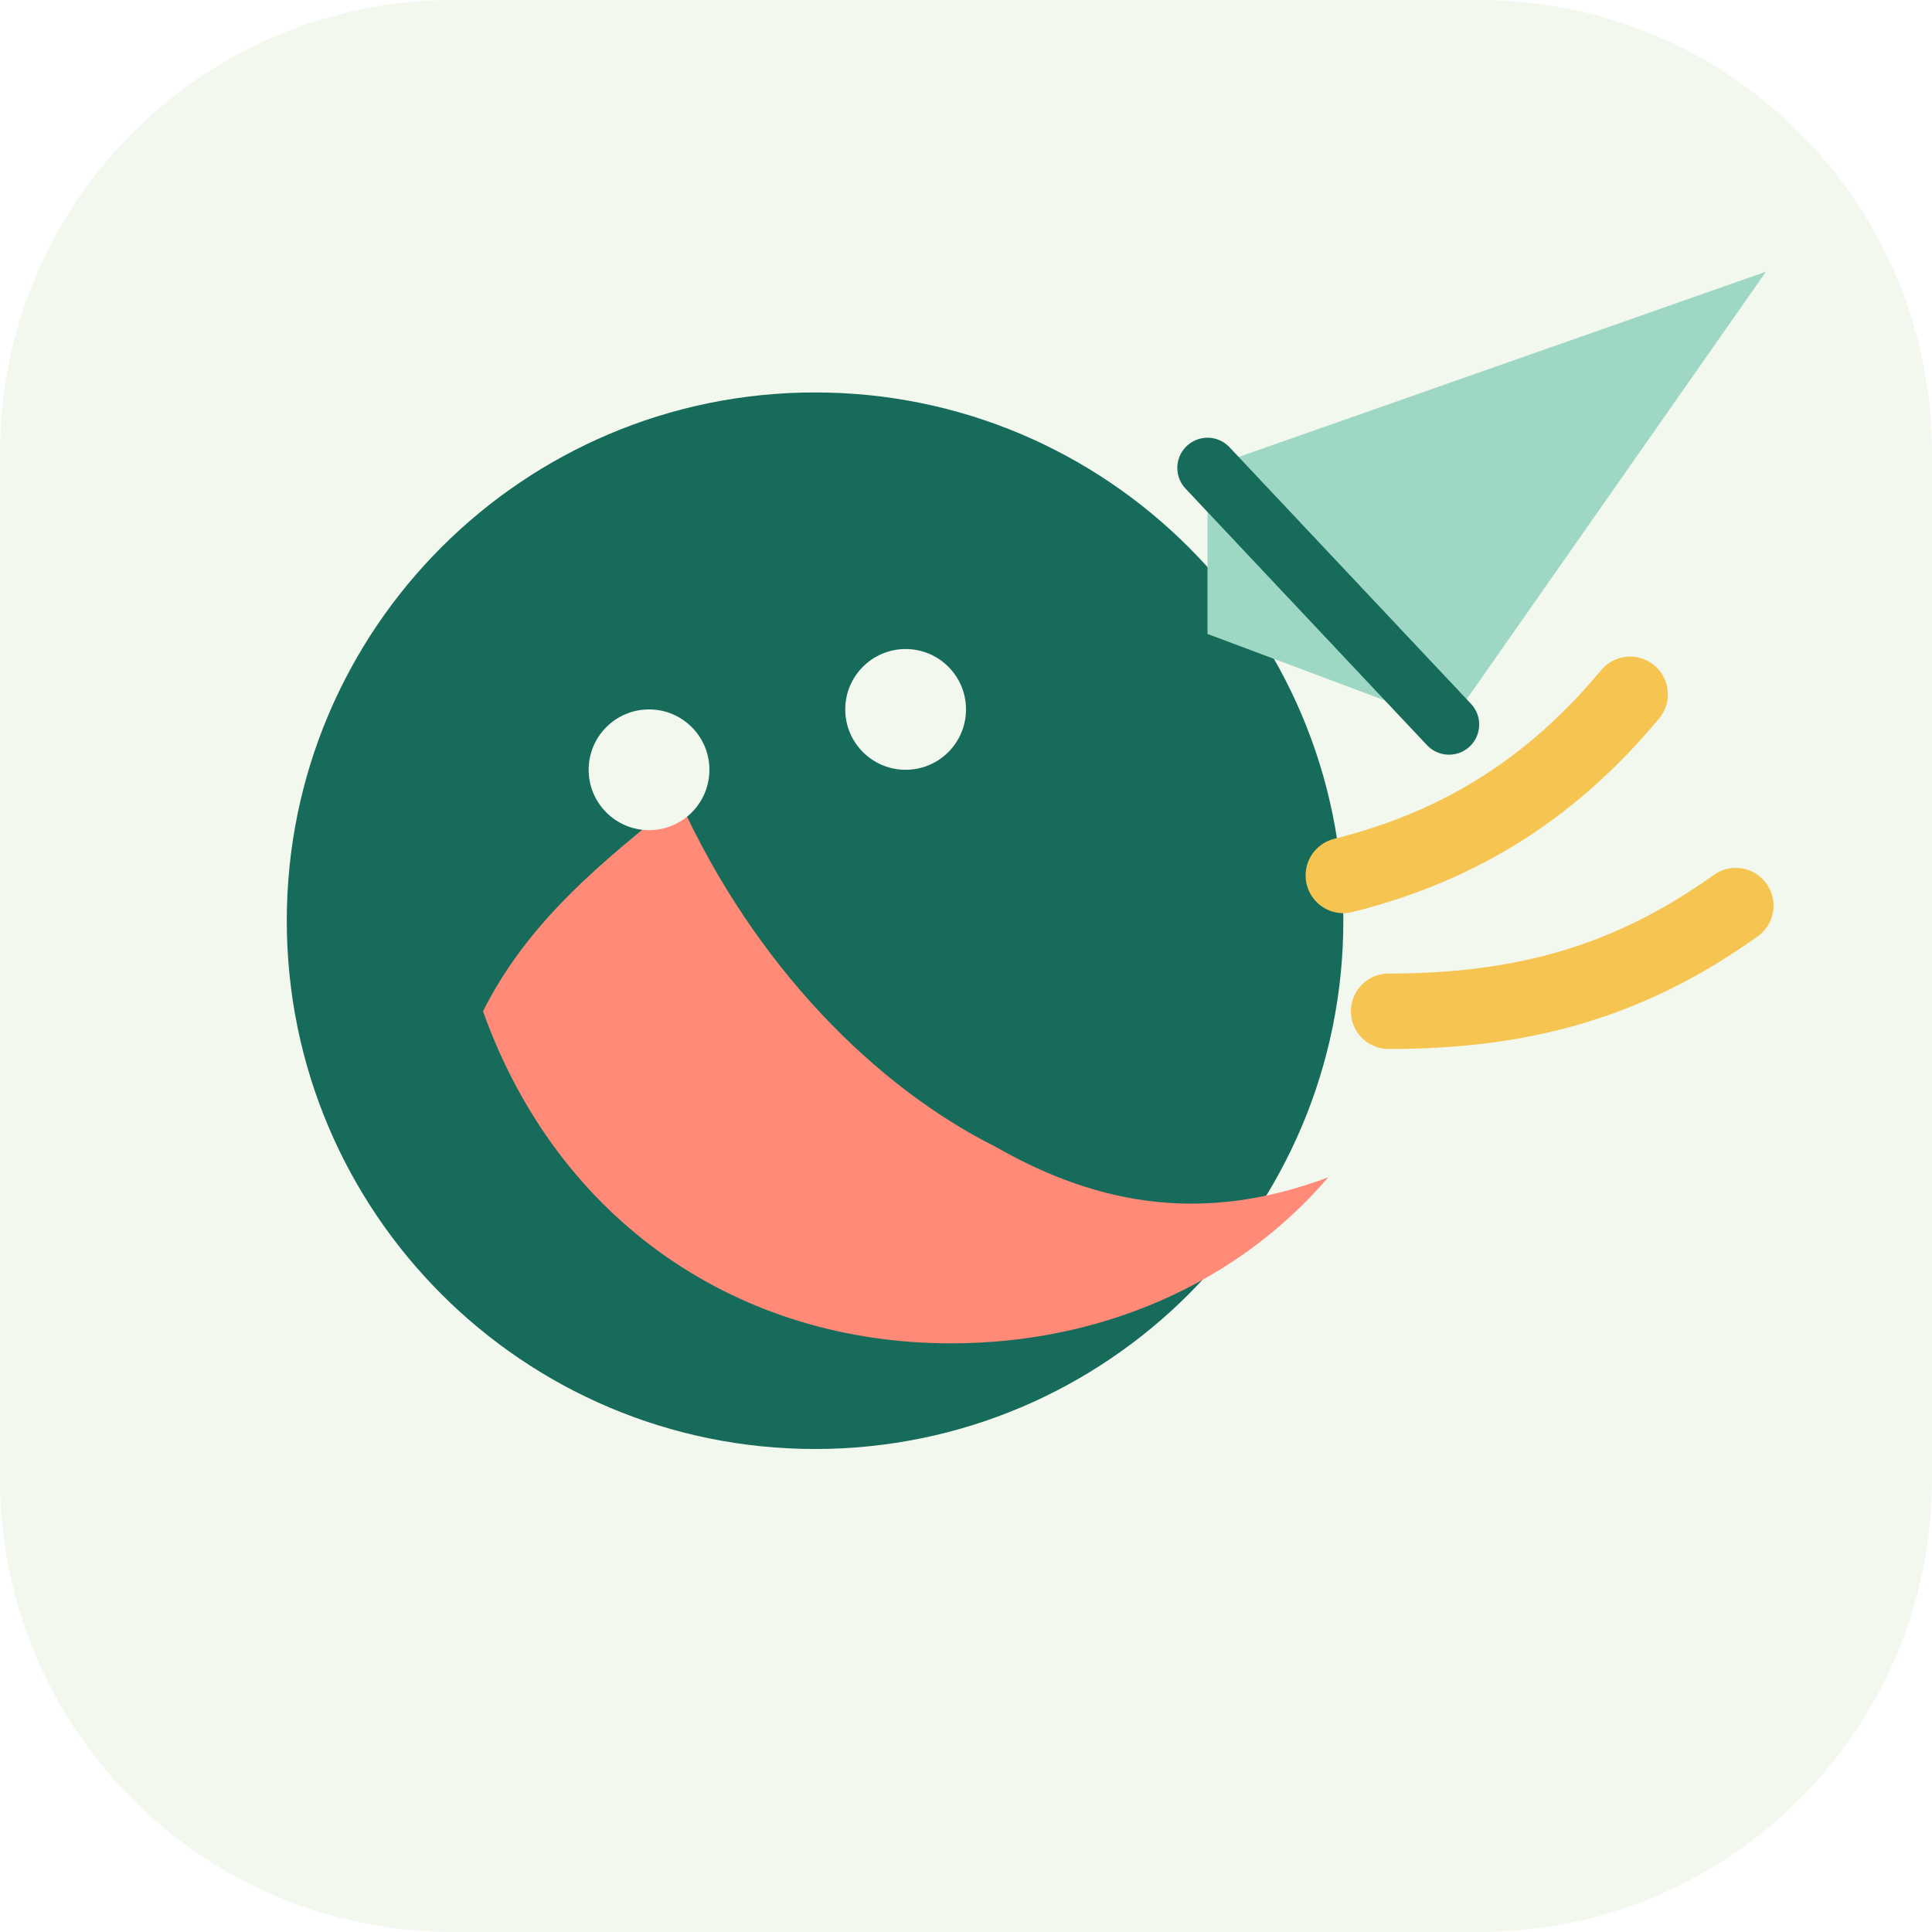
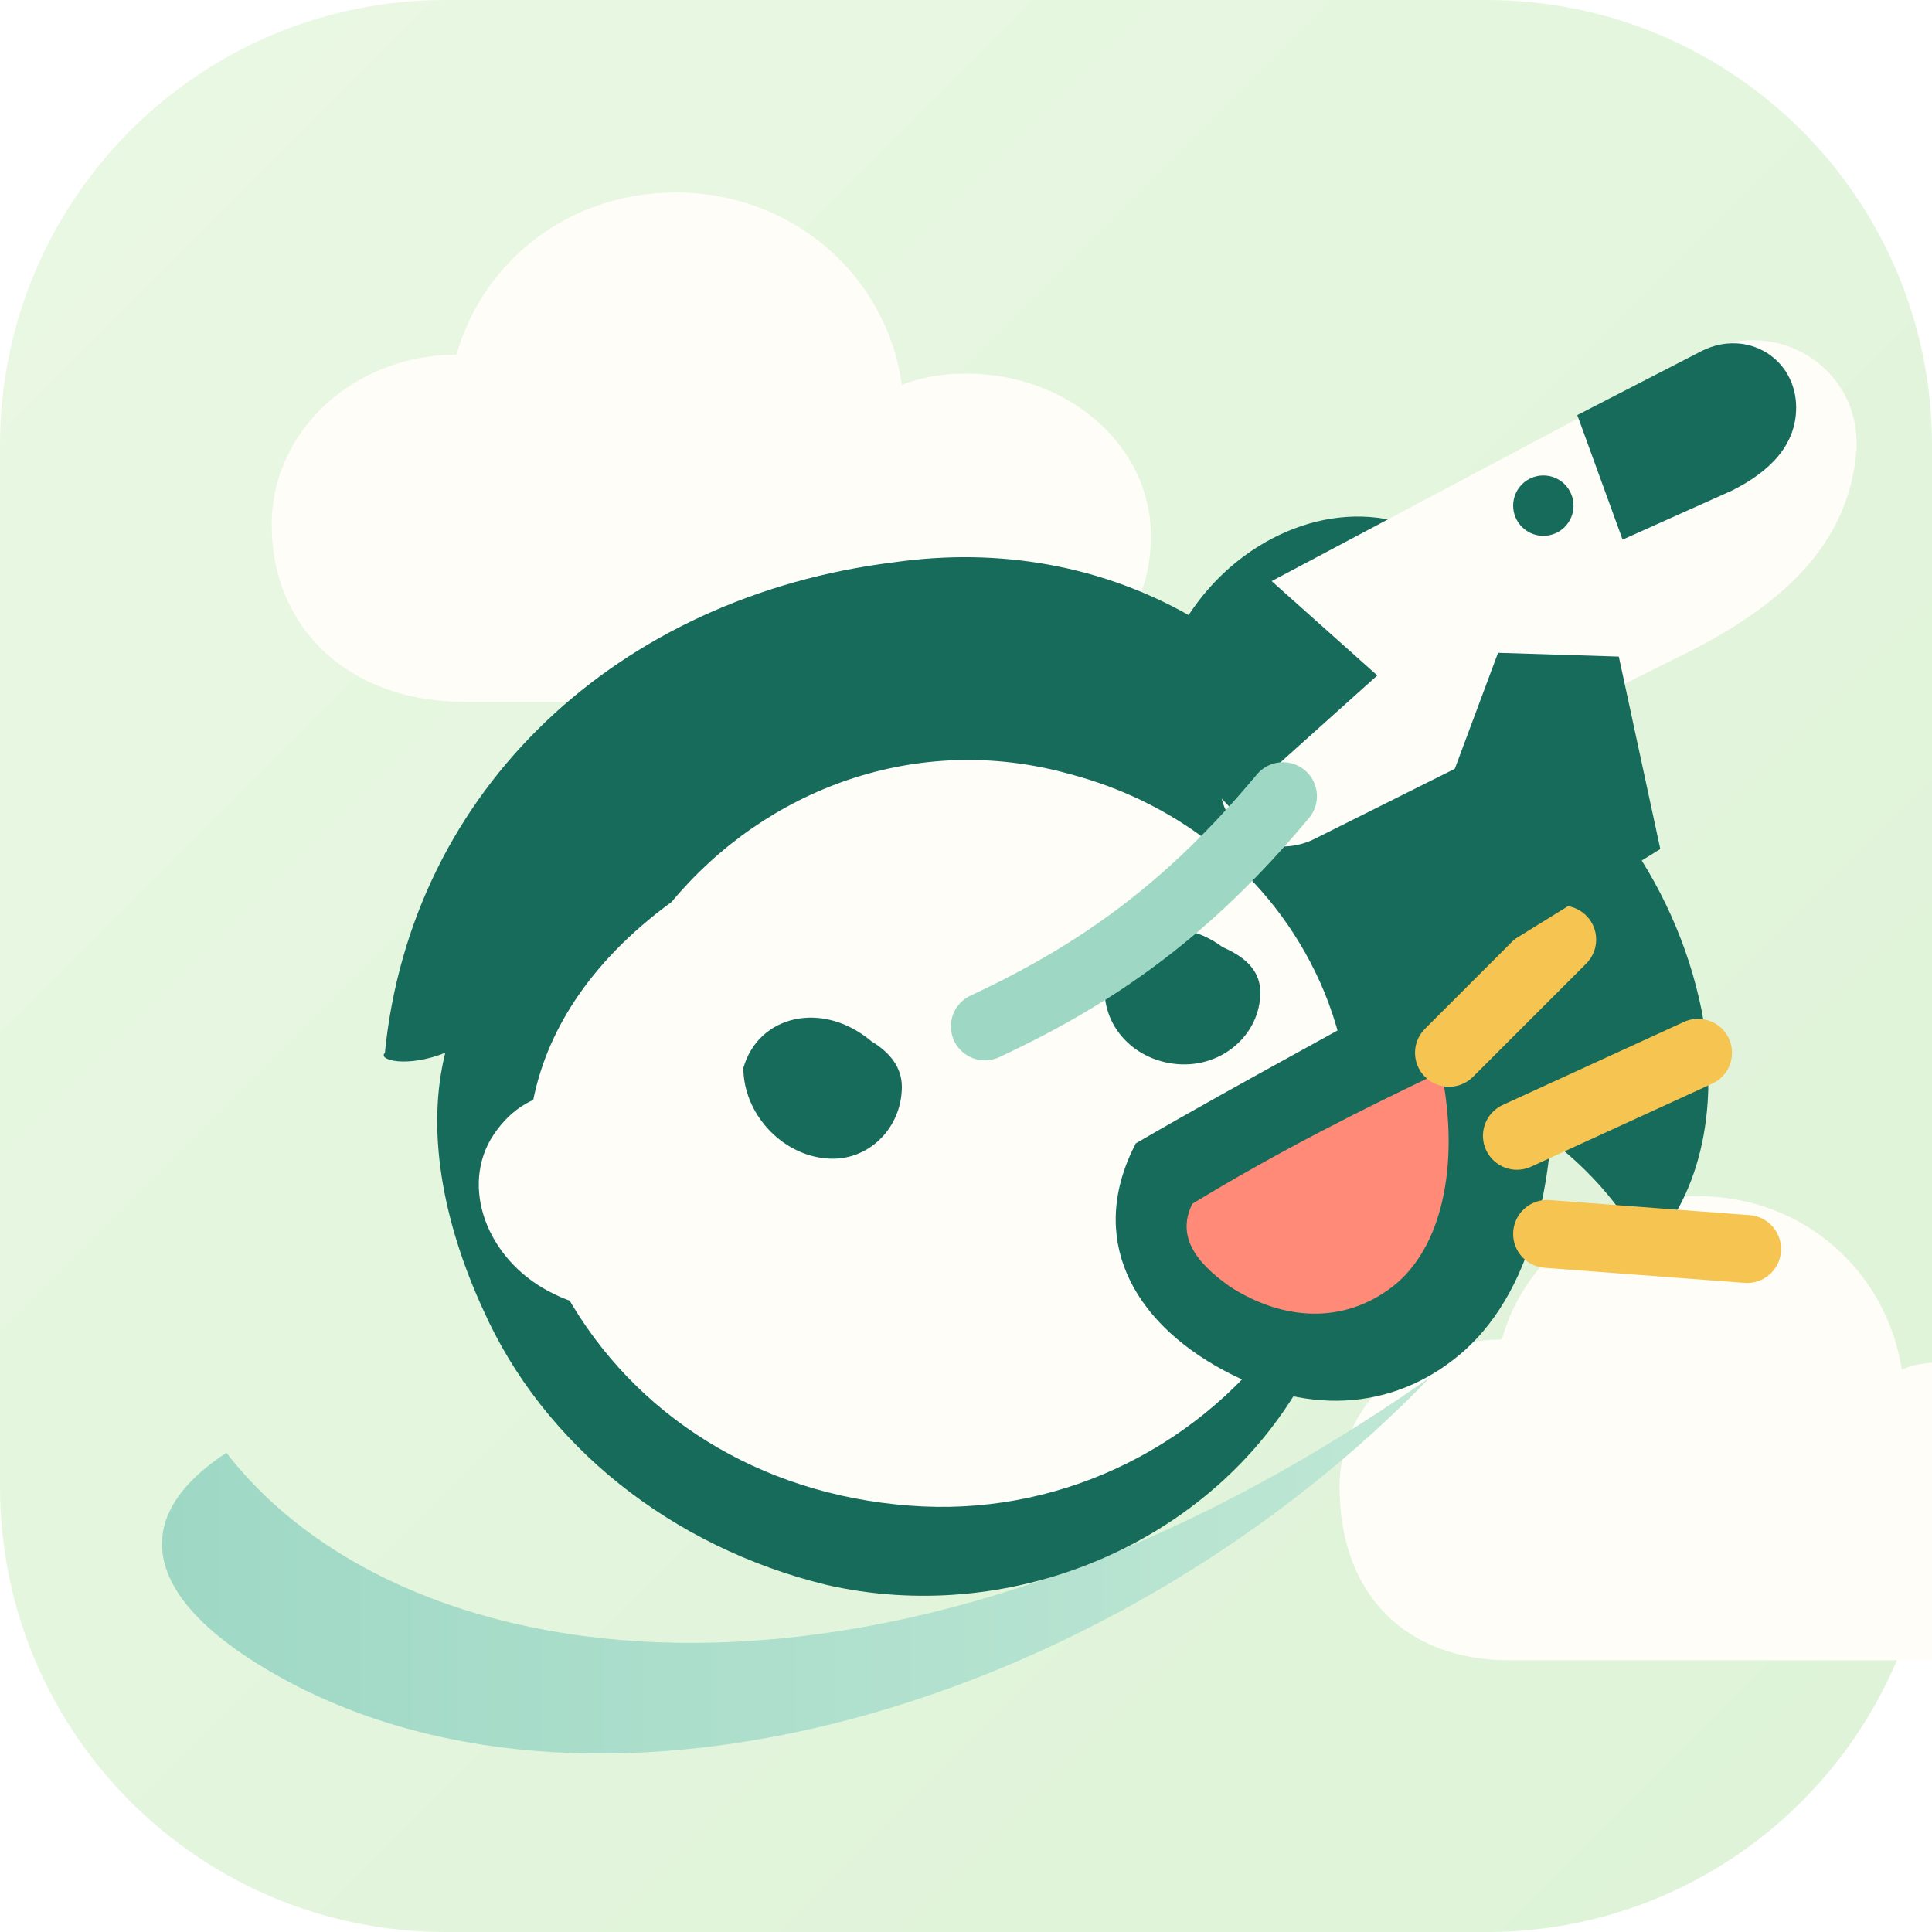
- <svg xmlns="http://www.w3.org/2000/svg" viewBox="0 0 128 128">
-   <rect width="128" height="128" rx="30" fill="#F3F8EF" />
-   <circle cx="54" cy="61" r="35" fill="#176B5B" />
-   <path d="M32 67c5 14 17 22 31 22 10 0 19-4 25-11-8 3-15 2-22-2-8-4-16-12-21-23-5 4-10 8-13 14Z" fill="#FF8A78" />
-   <circle cx="43" cy="51" r="4" fill="#F3F8EF" />
-   <circle cx="60" cy="47" r="4" fill="#F3F8EF" />
-   <path d="M80 31 117 18 96 48l-16-6Z" fill="#9ED8C5" />
-   <path d="m80 31 16 17" fill="none" stroke="#176B5B" stroke-width="4" stroke-linecap="round" />
-   <path d="M89 58c8-2 14-6 19-12M92 67c9 0 16-2 23-7" fill="none" stroke="#F5C451" stroke-width="5" stroke-linecap="round" />
+ <svg xmlns="http://www.w3.org/2000/svg" viewBox="0 0 512 512">
+   <defs>
+     <linearGradient id="bg" x1="0" y1="0" x2="1" y2="1">
+       <stop offset="0" stop-color="#EAF8E4" />
+       <stop offset="1" stop-color="#DDF3D7" />
+     </linearGradient>
+     <linearGradient id="trail" x1="0" y1="0" x2="1" y2="0">
+       <stop offset="0" stop-color="#9ED8C5" />
+       <stop offset="1" stop-color="#BFE7D5" />
+     </linearGradient>
+   </defs>
+   <rect width="512" height="512" rx="118" fill="url(#bg)" />
+   <path d="M72 139c0-25 22-45 49-45 7-25 30-43 58-43 31 0 56 22 60 51 5-2 11-3 17-3 27 0 49 19 49 43 0 27-22 44-52 44H123c-30 0-51-19-51-47Z" fill="#FFFDF7" />
+   <path d="M355 394c0-22 19-39 43-39 6-22 27-38 52-38 28 0 50 20 54 46 4-2 9-2 14-2 24 0 43 17 43 39 0 24-20 40-46 40H400c-27 0-45-17-45-46Z" fill="#FFFDF7" />
+   <path d="M60 385c48 62 178 79 319-20-81 84-213 126-300 82-39-20-48-43-19-62Z" fill="url(#trail)" />
+   <path d="M102 279c7-70 62-121 135-130 28-4 55 1 78 14 13-20 37-31 58-24 21 7 27 27 17 47 31 16 54 47 61 82 5 27-1 50-15 64-8-17-25-33-47-43-13-7-26-11-39-12 12 30 10 64-6 91-25 42-77 63-125 52-41-10-75-37-91-73-11-24-15-48-10-68-10 4-18 2-16 0Z" fill="#176B5B" />
+   <path d="M178 239c25-30 65-45 105-34 31 8 56 29 68 58 13 32 7 66-12 91-23 31-60 48-98 45-40-3-73-24-91-56-16-29-17-71 28-104Z" fill="#FFFDF7" />
+   <path d="M174 299c-18-14-35-12-44 3-8 14 0 33 17 41 12 6 25 4 34-3Z" fill="#FFFDF7" />
+   <path d="M231 276c-13-11-30-7-34 7 0 12 10 23 22 24 11 1 20-8 20-19 0-5-3-9-8-12Z" fill="#176B5B" />
+   <path d="M324 251c-12-9-27-5-31 8-2 12 7 22 19 23 12 1 22-8 22-19 0-5-3-9-10-12Z" fill="#176B5B" />
+   <path d="M301 303c31-18 58-32 82-46 13-8 27-2 28 12 3 40-4 72-23 89-17 15-40 18-64 5-24-13-36-35-23-60Z" fill="#176B5B" />
+   <path d="M316 319c23-14 45-25 66-35 5 25 0 47-13 57-13 10-29 9-43 0-10-7-14-14-10-22Z" fill="#FF8A78" />
+   <path d="M384 279l30-30M402 301l48-22M410 327l53 4" fill="none" stroke="#F5C451" stroke-width="18" stroke-linecap="round" />
+   <path d="M337 154 450 94c20-11 43 3 42 25-2 28-24 44-49 56l-94 47c-15 8-31-6-24-22l17-39Z" fill="#FFFDF7" />
+   <path d="m337 154 28 25-39 35-19-20Z" fill="#176B5B" />
+   <path d="m418 110 33-17c12-6 25 2 25 15 0 10-7 17-17 22l-29 13Z" fill="#176B5B" />
+   <path d="m397 173-22 59c-6 15 10 27 23 19l42-26-11-51Z" fill="#176B5B" />
+   <circle cx="409" cy="134" r="8" fill="#176B5B" />
+   <circle cx="433" cy="122" r="8" fill="#176B5B" />
+   <circle cx="456" cy="111" r="8" fill="#176B5B" />
+   <path d="M340 211c-25 30-49 47-79 61" fill="none" stroke="#9ED8C5" stroke-width="18" stroke-linecap="round" />
</svg>
